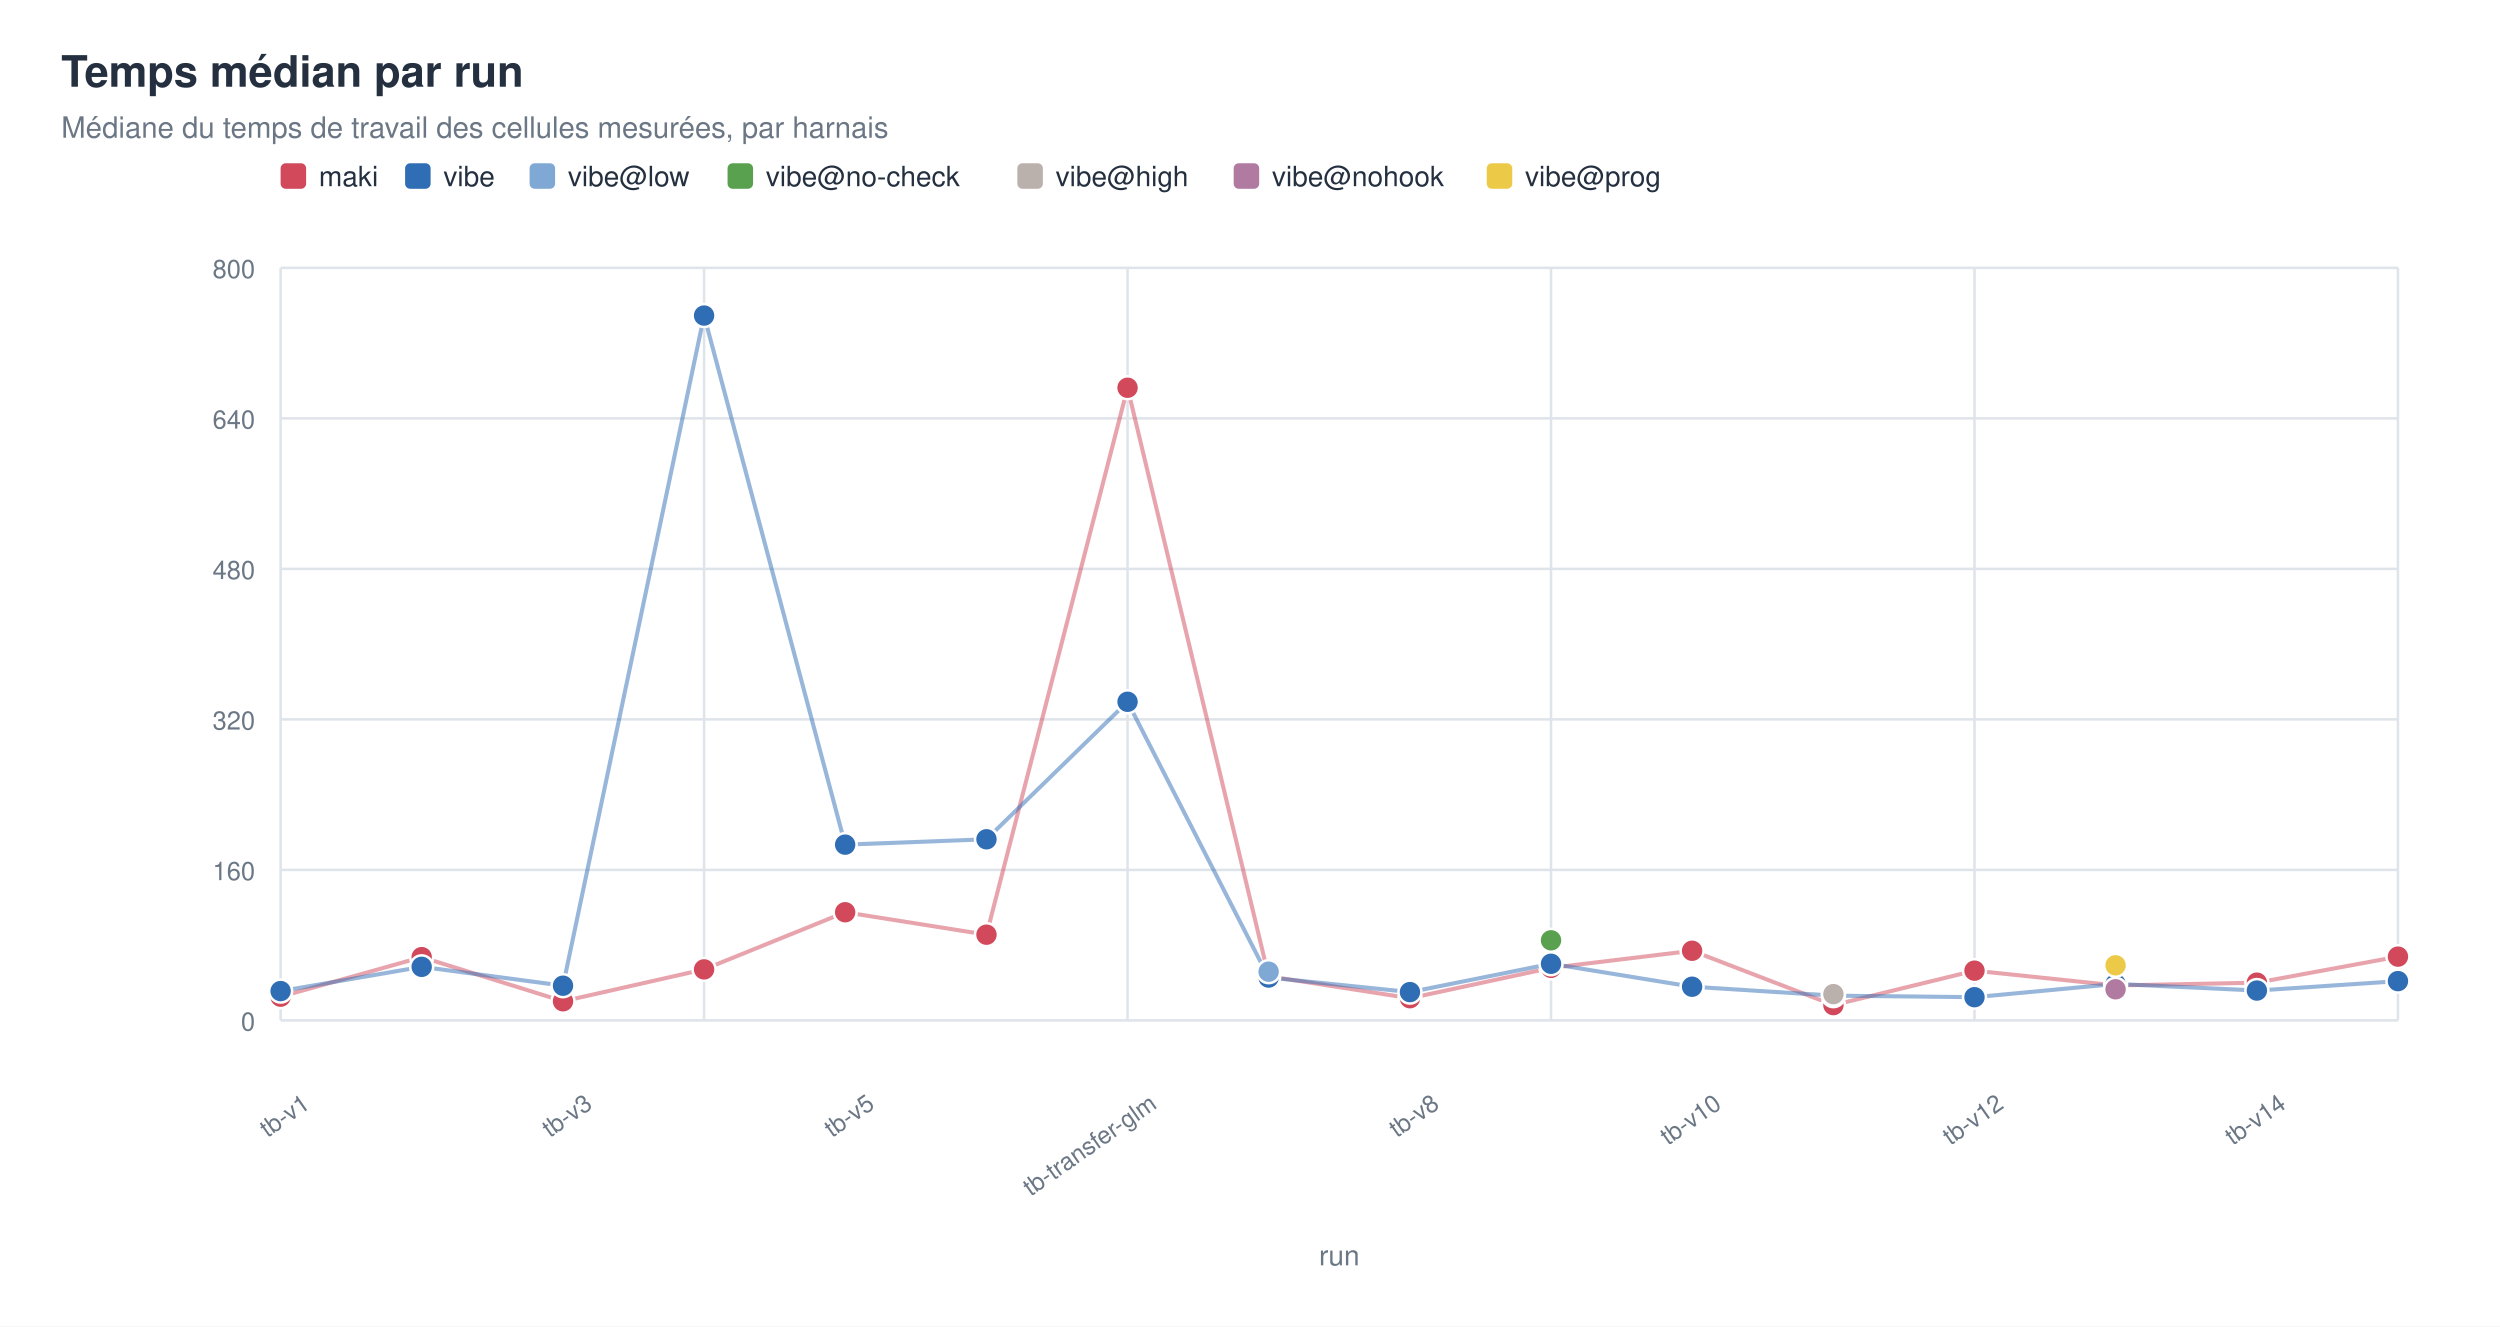
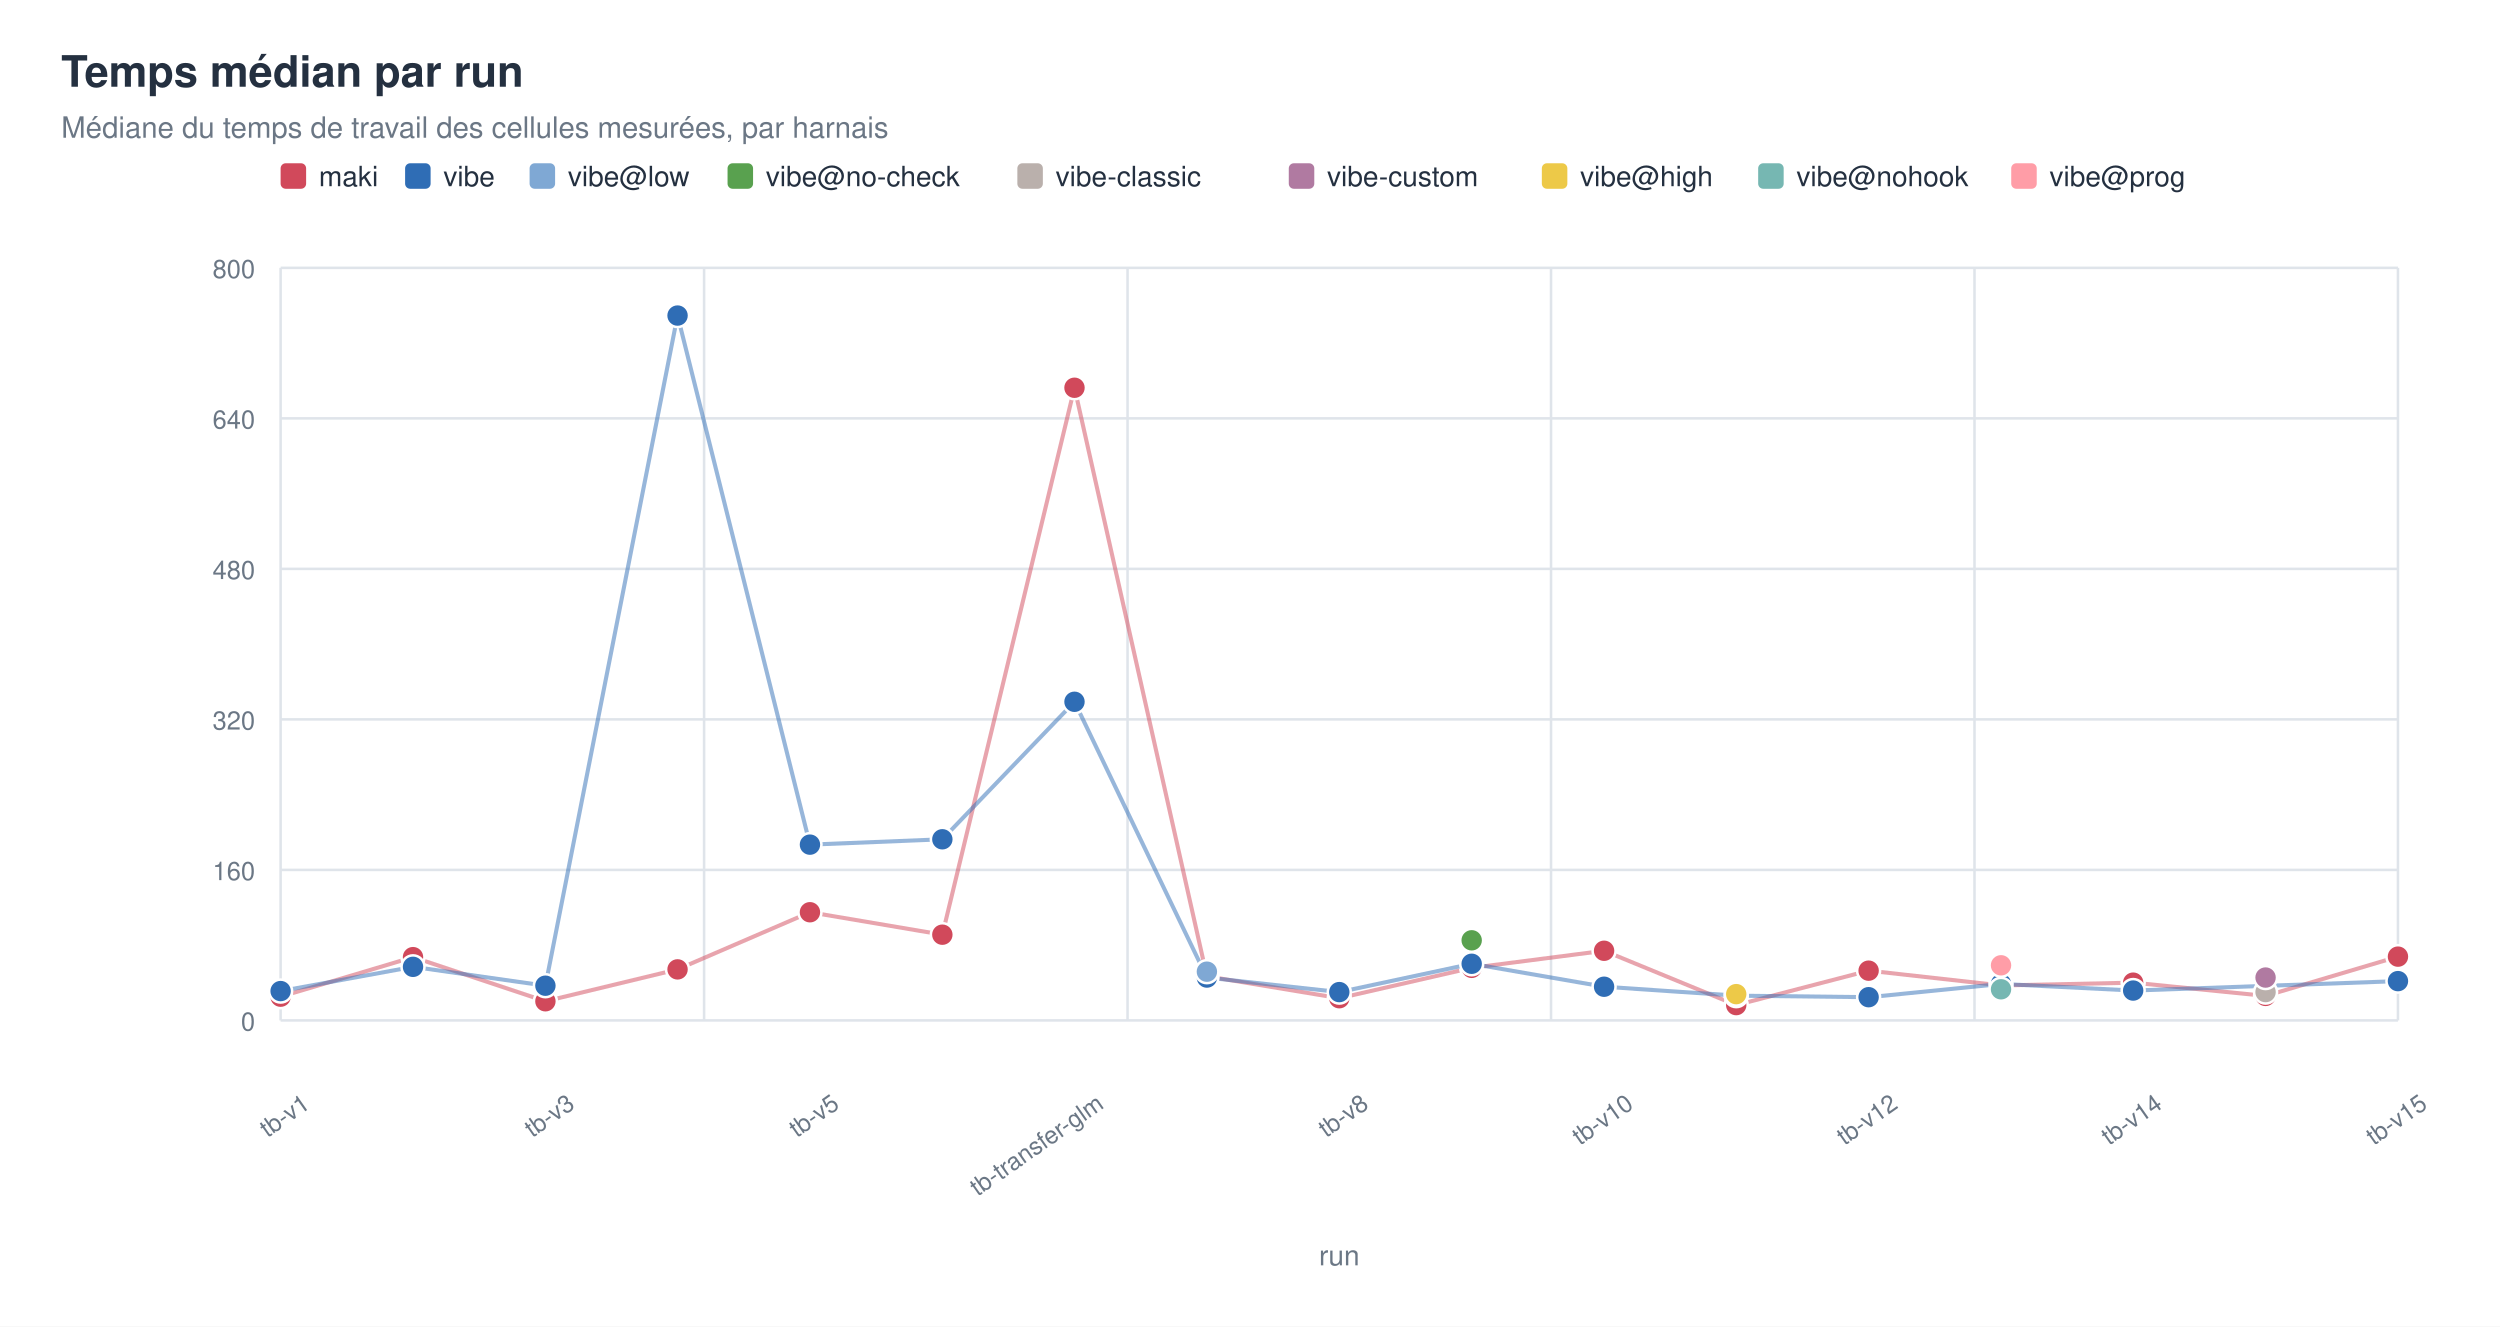
<svg xmlns="http://www.w3.org/2000/svg" width="980" height="520" viewBox="0 0 980 520" font-family="Helvetica, Arial, sans-serif">
  <rect width="980" height="520" fill="#ffffff" />
  <text x="24.0" y="34.0" font-size="17" fill="#243040" text-anchor="start" font-weight="bold">Temps médian par run</text>
  <text x="24.0" y="54.0" font-size="11.5" fill="#6b7785" text-anchor="start">Médiane du temps de travail des cellules mesurées, par harnais</text>
  <line x1="110.0" y1="105.0" x2="110.0" y2="400.0" stroke="#dfe4ea" stroke-width="1" opacity="1.0" />
  <line x1="276.0" y1="105.0" x2="276.0" y2="400.0" stroke="#dfe4ea" stroke-width="1" opacity="1.0" />
  <line x1="442.0" y1="105.0" x2="442.0" y2="400.0" stroke="#dfe4ea" stroke-width="1" opacity="1.0" />
  <line x1="608.0" y1="105.0" x2="608.0" y2="400.0" stroke="#dfe4ea" stroke-width="1" opacity="1.0" />
  <line x1="774.0" y1="105.0" x2="774.0" y2="400.0" stroke="#dfe4ea" stroke-width="1" opacity="1.0" />
  <line x1="940.0" y1="105.0" x2="940.0" y2="400.0" stroke="#dfe4ea" stroke-width="1" opacity="1.0" />
  <line x1="110.0" y1="400.0" x2="940.0" y2="400.0" stroke="#dfe4ea" stroke-width="1" opacity="1.0" />
  <text x="100.0" y="404.0" font-size="10" fill="#6b7785" text-anchor="end">0</text>
  <line x1="110.0" y1="341.0" x2="940.0" y2="341.0" stroke="#dfe4ea" stroke-width="1" opacity="1.0" />
  <text x="100.0" y="345.0" font-size="10" fill="#6b7785" text-anchor="end">160</text>
  <line x1="110.0" y1="282.0" x2="940.0" y2="282.0" stroke="#dfe4ea" stroke-width="1" opacity="1.0" />
  <text x="100.0" y="286.0" font-size="10" fill="#6b7785" text-anchor="end">320</text>
  <line x1="110.0" y1="223.0" x2="940.0" y2="223.0" stroke="#dfe4ea" stroke-width="1" opacity="1.0" />
  <text x="100.0" y="227.0" font-size="10" fill="#6b7785" text-anchor="end">480</text>
  <line x1="110.0" y1="164.0" x2="940.0" y2="164.0" stroke="#dfe4ea" stroke-width="1" opacity="1.0" />
  <text x="100.0" y="168.0" font-size="10" fill="#6b7785" text-anchor="end">640</text>
  <line x1="110.0" y1="105.0" x2="940.0" y2="105.0" stroke="#dfe4ea" stroke-width="1" opacity="1.0" />
  <text x="100.0" y="109.0" font-size="10" fill="#6b7785" text-anchor="end">800</text>
  <text x="122.0" y="434.0" font-size="9.5" fill="#6b7785" text-anchor="end" transform="rotate(-35 122.0 434.0)">tb-v1</text>
-   <text x="232.7" y="434.0" font-size="9.5" fill="#6b7785" text-anchor="end" transform="rotate(-35 232.7 434.0)">tb-v3</text>
-   <text x="343.3" y="434.0" font-size="9.5" fill="#6b7785" text-anchor="end" transform="rotate(-35 343.3 434.0)">tb-v5</text>
-   <text x="454.0" y="434.0" font-size="9.5" fill="#6b7785" text-anchor="end" transform="rotate(-35 454.0 434.0)">tb-transfer-glm</text>
-   <text x="564.7" y="434.0" font-size="9.5" fill="#6b7785" text-anchor="end" transform="rotate(-35 564.7 434.0)">tb-v8</text>
-   <text x="675.3" y="434.0" font-size="9.5" fill="#6b7785" text-anchor="end" transform="rotate(-35 675.3 434.0)">tb-v10</text>
-   <text x="786.0" y="434.0" font-size="9.5" fill="#6b7785" text-anchor="end" transform="rotate(-35 786.0 434.0)">tb-v12</text>
-   <text x="896.7" y="434.0" font-size="9.5" fill="#6b7785" text-anchor="end" transform="rotate(-35 896.7 434.0)">tb-v14</text>
-   <line x1="110.0" y1="390.7" x2="165.3" y2="375.2" stroke="#d1495b" stroke-width="1.6" opacity="0.5" />
-   <line x1="165.3" y1="375.2" x2="220.7" y2="392.5" stroke="#d1495b" stroke-width="1.6" opacity="0.5" />
-   <line x1="220.7" y1="392.5" x2="276.0" y2="380.0" stroke="#d1495b" stroke-width="1.6" opacity="0.5" />
-   <line x1="276.0" y1="380.0" x2="331.3" y2="357.6" stroke="#d1495b" stroke-width="1.6" opacity="0.5" />
-   <line x1="331.3" y1="357.6" x2="386.7" y2="366.4" stroke="#d1495b" stroke-width="1.6" opacity="0.5" />
-   <line x1="386.7" y1="366.4" x2="442.0" y2="152.0" stroke="#d1495b" stroke-width="1.6" opacity="0.5" />
-   <line x1="442.0" y1="152.0" x2="497.3" y2="382.7" stroke="#d1495b" stroke-width="1.6" opacity="0.5" />
-   <line x1="497.3" y1="382.7" x2="552.7" y2="391.3" stroke="#d1495b" stroke-width="1.6" opacity="0.5" />
-   <line x1="552.7" y1="391.3" x2="608.0" y2="379.4" stroke="#d1495b" stroke-width="1.6" opacity="0.5" />
-   <line x1="608.0" y1="379.4" x2="663.3" y2="372.7" stroke="#d1495b" stroke-width="1.6" opacity="0.5" />
-   <line x1="663.3" y1="372.7" x2="718.7" y2="394.0" stroke="#d1495b" stroke-width="1.6" opacity="0.5" />
-   <line x1="718.7" y1="394.0" x2="774.0" y2="380.5" stroke="#d1495b" stroke-width="1.6" opacity="0.5" />
-   <line x1="774.0" y1="380.5" x2="829.3" y2="386.3" stroke="#d1495b" stroke-width="1.6" opacity="0.5" />
-   <line x1="829.3" y1="386.3" x2="884.7" y2="385.2" stroke="#d1495b" stroke-width="1.6" opacity="0.5" />
-   <line x1="884.7" y1="385.2" x2="940.0" y2="375.0" stroke="#d1495b" stroke-width="1.6" opacity="0.5" />
+   <text x="225.8" y="434.0" font-size="9.5" fill="#6b7785" text-anchor="end" transform="rotate(-35 225.8 434.0)">tb-v3</text>
+   <text x="329.5" y="434.0" font-size="9.5" fill="#6b7785" text-anchor="end" transform="rotate(-35 329.5 434.0)">tb-v5</text>
+   <text x="433.2" y="434.0" font-size="9.5" fill="#6b7785" text-anchor="end" transform="rotate(-35 433.2 434.0)">tb-transfer-glm</text>
+   <text x="537.0" y="434.0" font-size="9.5" fill="#6b7785" text-anchor="end" transform="rotate(-35 537.0 434.0)">tb-v8</text>
+   <text x="640.8" y="434.0" font-size="9.5" fill="#6b7785" text-anchor="end" transform="rotate(-35 640.8 434.0)">tb-v10</text>
+   <text x="744.5" y="434.0" font-size="9.5" fill="#6b7785" text-anchor="end" transform="rotate(-35 744.5 434.0)">tb-v12</text>
+   <text x="848.2" y="434.0" font-size="9.5" fill="#6b7785" text-anchor="end" transform="rotate(-35 848.2 434.0)">tb-v14</text>
+   <text x="952.0" y="434.0" font-size="9.5" fill="#6b7785" text-anchor="end" transform="rotate(-35 952.0 434.0)">tb-v15</text>
+   <line x1="110.0" y1="390.7" x2="161.9" y2="375.2" stroke="#d1495b" stroke-width="1.6" opacity="0.5" />
+   <line x1="161.9" y1="375.2" x2="213.8" y2="392.5" stroke="#d1495b" stroke-width="1.6" opacity="0.5" />
+   <line x1="213.8" y1="392.5" x2="265.6" y2="380.0" stroke="#d1495b" stroke-width="1.6" opacity="0.5" />
+   <line x1="265.6" y1="380.0" x2="317.5" y2="357.6" stroke="#d1495b" stroke-width="1.6" opacity="0.5" />
+   <line x1="317.5" y1="357.6" x2="369.4" y2="366.4" stroke="#d1495b" stroke-width="1.6" opacity="0.5" />
+   <line x1="369.4" y1="366.4" x2="421.2" y2="152.0" stroke="#d1495b" stroke-width="1.6" opacity="0.5" />
+   <line x1="421.2" y1="152.0" x2="473.1" y2="382.7" stroke="#d1495b" stroke-width="1.6" opacity="0.5" />
+   <line x1="473.1" y1="382.7" x2="525.0" y2="391.3" stroke="#d1495b" stroke-width="1.6" opacity="0.5" />
+   <line x1="525.0" y1="391.3" x2="576.9" y2="379.4" stroke="#d1495b" stroke-width="1.6" opacity="0.5" />
+   <line x1="576.9" y1="379.4" x2="628.8" y2="372.7" stroke="#d1495b" stroke-width="1.6" opacity="0.5" />
+   <line x1="628.8" y1="372.7" x2="680.6" y2="394.0" stroke="#d1495b" stroke-width="1.6" opacity="0.5" />
+   <line x1="680.6" y1="394.0" x2="732.5" y2="380.5" stroke="#d1495b" stroke-width="1.6" opacity="0.5" />
+   <line x1="732.5" y1="380.5" x2="784.4" y2="386.3" stroke="#d1495b" stroke-width="1.6" opacity="0.5" />
+   <line x1="784.4" y1="386.3" x2="836.2" y2="385.2" stroke="#d1495b" stroke-width="1.6" opacity="0.5" />
+   <line x1="836.2" y1="385.2" x2="888.1" y2="390.4" stroke="#d1495b" stroke-width="1.6" opacity="0.5" />
+   <line x1="888.1" y1="390.4" x2="940.0" y2="375.0" stroke="#d1495b" stroke-width="1.6" opacity="0.5" />
  <g>
    <circle cx="110.0" cy="390.7" r="4.5" fill="#d1495b" stroke="#ffffff" stroke-width="1" />
  </g>
  <g>
-     <circle cx="165.3" cy="375.2" r="4.5" fill="#d1495b" stroke="#ffffff" stroke-width="1" />
-   </g>
-   <g>
-     <circle cx="220.7" cy="392.5" r="4.5" fill="#d1495b" stroke="#ffffff" stroke-width="1" />
-   </g>
-   <g>
-     <circle cx="276.0" cy="380.0" r="4.5" fill="#d1495b" stroke="#ffffff" stroke-width="1" />
-   </g>
-   <g>
-     <circle cx="331.3" cy="357.6" r="4.5" fill="#d1495b" stroke="#ffffff" stroke-width="1" />
-   </g>
-   <g>
-     <circle cx="386.7" cy="366.4" r="4.5" fill="#d1495b" stroke="#ffffff" stroke-width="1" />
-   </g>
-   <g>
-     <circle cx="442.0" cy="152.0" r="4.5" fill="#d1495b" stroke="#ffffff" stroke-width="1" />
-   </g>
-   <g>
-     <circle cx="497.3" cy="382.7" r="4.5" fill="#d1495b" stroke="#ffffff" stroke-width="1" />
-   </g>
-   <g>
-     <circle cx="552.7" cy="391.3" r="4.5" fill="#d1495b" stroke="#ffffff" stroke-width="1" />
-   </g>
-   <g>
-     <circle cx="608.0" cy="379.4" r="4.5" fill="#d1495b" stroke="#ffffff" stroke-width="1" />
-   </g>
-   <g>
-     <circle cx="663.3" cy="372.7" r="4.5" fill="#d1495b" stroke="#ffffff" stroke-width="1" />
-   </g>
-   <g>
-     <circle cx="718.7" cy="394.0" r="4.5" fill="#d1495b" stroke="#ffffff" stroke-width="1" />
-   </g>
-   <g>
-     <circle cx="774.0" cy="380.5" r="4.5" fill="#d1495b" stroke="#ffffff" stroke-width="1" />
-   </g>
-   <g>
-     <circle cx="829.3" cy="386.3" r="4.5" fill="#d1495b" stroke="#ffffff" stroke-width="1" />
-   </g>
-   <g>
-     <circle cx="884.7" cy="385.2" r="4.5" fill="#d1495b" stroke="#ffffff" stroke-width="1" />
+     <circle cx="161.9" cy="375.2" r="4.5" fill="#d1495b" stroke="#ffffff" stroke-width="1" />
+   </g>
+   <g>
+     <circle cx="213.8" cy="392.5" r="4.5" fill="#d1495b" stroke="#ffffff" stroke-width="1" />
+   </g>
+   <g>
+     <circle cx="265.6" cy="380.0" r="4.5" fill="#d1495b" stroke="#ffffff" stroke-width="1" />
+   </g>
+   <g>
+     <circle cx="317.5" cy="357.6" r="4.5" fill="#d1495b" stroke="#ffffff" stroke-width="1" />
+   </g>
+   <g>
+     <circle cx="369.4" cy="366.4" r="4.5" fill="#d1495b" stroke="#ffffff" stroke-width="1" />
+   </g>
+   <g>
+     <circle cx="421.2" cy="152.0" r="4.5" fill="#d1495b" stroke="#ffffff" stroke-width="1" />
+   </g>
+   <g>
+     <circle cx="473.1" cy="382.7" r="4.5" fill="#d1495b" stroke="#ffffff" stroke-width="1" />
+   </g>
+   <g>
+     <circle cx="525.0" cy="391.3" r="4.5" fill="#d1495b" stroke="#ffffff" stroke-width="1" />
+   </g>
+   <g>
+     <circle cx="576.9" cy="379.4" r="4.5" fill="#d1495b" stroke="#ffffff" stroke-width="1" />
+   </g>
+   <g>
+     <circle cx="628.8" cy="372.7" r="4.5" fill="#d1495b" stroke="#ffffff" stroke-width="1" />
+   </g>
+   <g>
+     <circle cx="680.6" cy="394.0" r="4.5" fill="#d1495b" stroke="#ffffff" stroke-width="1" />
+   </g>
+   <g>
+     <circle cx="732.5" cy="380.5" r="4.5" fill="#d1495b" stroke="#ffffff" stroke-width="1" />
+   </g>
+   <g>
+     <circle cx="784.4" cy="386.3" r="4.5" fill="#d1495b" stroke="#ffffff" stroke-width="1" />
+   </g>
+   <g>
+     <circle cx="836.2" cy="385.2" r="4.5" fill="#d1495b" stroke="#ffffff" stroke-width="1" />
+   </g>
+   <g>
+     <circle cx="888.1" cy="390.4" r="4.5" fill="#d1495b" stroke="#ffffff" stroke-width="1" />
  </g>
  <g>
    <circle cx="940.0" cy="375.0" r="4.5" fill="#d1495b" stroke="#ffffff" stroke-width="1" />
  </g>
-   <line x1="110.0" y1="388.5" x2="165.3" y2="379.0" stroke="#2f6db5" stroke-width="1.6" opacity="0.5" />
-   <line x1="165.3" y1="379.0" x2="220.7" y2="386.4" stroke="#2f6db5" stroke-width="1.6" opacity="0.5" />
-   <line x1="220.7" y1="386.4" x2="276.0" y2="123.7" stroke="#2f6db5" stroke-width="1.6" opacity="0.5" />
-   <line x1="276.0" y1="123.7" x2="331.3" y2="331.1" stroke="#2f6db5" stroke-width="1.6" opacity="0.5" />
-   <line x1="331.3" y1="331.1" x2="386.7" y2="329.0" stroke="#2f6db5" stroke-width="1.6" opacity="0.5" />
-   <line x1="386.7" y1="329.0" x2="442.0" y2="275.1" stroke="#2f6db5" stroke-width="1.6" opacity="0.5" />
-   <line x1="442.0" y1="275.1" x2="497.3" y2="383.2" stroke="#2f6db5" stroke-width="1.6" opacity="0.5" />
-   <line x1="497.3" y1="383.2" x2="552.7" y2="388.9" stroke="#2f6db5" stroke-width="1.6" opacity="0.5" />
-   <line x1="552.7" y1="388.9" x2="608.0" y2="377.8" stroke="#2f6db5" stroke-width="1.6" opacity="0.5" />
-   <line x1="608.0" y1="377.8" x2="663.3" y2="386.8" stroke="#2f6db5" stroke-width="1.6" opacity="0.5" />
-   <line x1="663.3" y1="386.8" x2="718.7" y2="390.3" stroke="#2f6db5" stroke-width="1.6" opacity="0.5" />
-   <line x1="718.7" y1="390.3" x2="774.0" y2="390.9" stroke="#2f6db5" stroke-width="1.6" opacity="0.5" />
-   <line x1="774.0" y1="390.9" x2="829.3" y2="385.7" stroke="#2f6db5" stroke-width="1.6" opacity="0.5" />
-   <line x1="829.3" y1="385.7" x2="884.7" y2="388.3" stroke="#2f6db5" stroke-width="1.6" opacity="0.5" />
-   <line x1="884.7" y1="388.3" x2="940.0" y2="384.6" stroke="#2f6db5" stroke-width="1.6" opacity="0.5" />
+   <line x1="110.0" y1="388.5" x2="161.9" y2="379.0" stroke="#2f6db5" stroke-width="1.6" opacity="0.5" />
+   <line x1="161.9" y1="379.0" x2="213.8" y2="386.4" stroke="#2f6db5" stroke-width="1.6" opacity="0.5" />
+   <line x1="213.8" y1="386.4" x2="265.6" y2="123.7" stroke="#2f6db5" stroke-width="1.6" opacity="0.5" />
+   <line x1="265.6" y1="123.7" x2="317.5" y2="331.1" stroke="#2f6db5" stroke-width="1.6" opacity="0.5" />
+   <line x1="317.5" y1="331.1" x2="369.4" y2="329.0" stroke="#2f6db5" stroke-width="1.6" opacity="0.5" />
+   <line x1="369.4" y1="329.0" x2="421.2" y2="275.1" stroke="#2f6db5" stroke-width="1.6" opacity="0.5" />
+   <line x1="421.2" y1="275.1" x2="473.1" y2="383.2" stroke="#2f6db5" stroke-width="1.6" opacity="0.5" />
+   <line x1="473.1" y1="383.2" x2="525.0" y2="388.9" stroke="#2f6db5" stroke-width="1.6" opacity="0.5" />
+   <line x1="525.0" y1="388.9" x2="576.9" y2="377.8" stroke="#2f6db5" stroke-width="1.6" opacity="0.5" />
+   <line x1="576.9" y1="377.8" x2="628.8" y2="386.8" stroke="#2f6db5" stroke-width="1.6" opacity="0.5" />
+   <line x1="628.8" y1="386.8" x2="680.6" y2="390.3" stroke="#2f6db5" stroke-width="1.6" opacity="0.5" />
+   <line x1="680.6" y1="390.3" x2="732.5" y2="390.9" stroke="#2f6db5" stroke-width="1.6" opacity="0.5" />
+   <line x1="732.5" y1="390.9" x2="784.4" y2="385.7" stroke="#2f6db5" stroke-width="1.6" opacity="0.5" />
+   <line x1="784.4" y1="385.7" x2="836.2" y2="388.3" stroke="#2f6db5" stroke-width="1.6" opacity="0.5" />
+   <line x1="836.2" y1="388.3" x2="940.0" y2="384.6" stroke="#2f6db5" stroke-width="1.6" opacity="0.5" />
  <g>
    <circle cx="110.0" cy="388.5" r="4.5" fill="#2f6db5" stroke="#ffffff" stroke-width="1" />
  </g>
  <g>
-     <circle cx="165.3" cy="379.0" r="4.5" fill="#2f6db5" stroke="#ffffff" stroke-width="1" />
-   </g>
-   <g>
-     <circle cx="220.7" cy="386.4" r="4.5" fill="#2f6db5" stroke="#ffffff" stroke-width="1" />
-   </g>
-   <g>
-     <circle cx="276.0" cy="123.7" r="4.5" fill="#2f6db5" stroke="#ffffff" stroke-width="1" />
-   </g>
-   <g>
-     <circle cx="331.3" cy="331.1" r="4.5" fill="#2f6db5" stroke="#ffffff" stroke-width="1" />
-   </g>
-   <g>
-     <circle cx="386.7" cy="329.0" r="4.5" fill="#2f6db5" stroke="#ffffff" stroke-width="1" />
-   </g>
-   <g>
-     <circle cx="442.0" cy="275.1" r="4.5" fill="#2f6db5" stroke="#ffffff" stroke-width="1" />
-   </g>
-   <g>
-     <circle cx="497.3" cy="383.2" r="4.5" fill="#2f6db5" stroke="#ffffff" stroke-width="1" />
-   </g>
-   <g>
-     <circle cx="552.7" cy="388.9" r="4.5" fill="#2f6db5" stroke="#ffffff" stroke-width="1" />
-   </g>
-   <g>
-     <circle cx="608.0" cy="377.8" r="4.5" fill="#2f6db5" stroke="#ffffff" stroke-width="1" />
-   </g>
-   <g>
-     <circle cx="663.3" cy="386.8" r="4.5" fill="#2f6db5" stroke="#ffffff" stroke-width="1" />
-   </g>
-   <g>
-     <circle cx="718.7" cy="390.3" r="4.5" fill="#2f6db5" stroke="#ffffff" stroke-width="1" />
-   </g>
-   <g>
-     <circle cx="774.0" cy="390.9" r="4.5" fill="#2f6db5" stroke="#ffffff" stroke-width="1" />
-   </g>
-   <g>
-     <circle cx="829.3" cy="385.7" r="4.5" fill="#2f6db5" stroke="#ffffff" stroke-width="1" />
-   </g>
-   <g>
-     <circle cx="884.7" cy="388.3" r="4.5" fill="#2f6db5" stroke="#ffffff" stroke-width="1" />
+     <circle cx="161.9" cy="379.0" r="4.5" fill="#2f6db5" stroke="#ffffff" stroke-width="1" />
+   </g>
+   <g>
+     <circle cx="213.8" cy="386.4" r="4.5" fill="#2f6db5" stroke="#ffffff" stroke-width="1" />
+   </g>
+   <g>
+     <circle cx="265.6" cy="123.7" r="4.5" fill="#2f6db5" stroke="#ffffff" stroke-width="1" />
+   </g>
+   <g>
+     <circle cx="317.5" cy="331.1" r="4.5" fill="#2f6db5" stroke="#ffffff" stroke-width="1" />
+   </g>
+   <g>
+     <circle cx="369.4" cy="329.0" r="4.5" fill="#2f6db5" stroke="#ffffff" stroke-width="1" />
+   </g>
+   <g>
+     <circle cx="421.2" cy="275.1" r="4.5" fill="#2f6db5" stroke="#ffffff" stroke-width="1" />
+   </g>
+   <g>
+     <circle cx="473.1" cy="383.2" r="4.5" fill="#2f6db5" stroke="#ffffff" stroke-width="1" />
+   </g>
+   <g>
+     <circle cx="525.0" cy="388.9" r="4.5" fill="#2f6db5" stroke="#ffffff" stroke-width="1" />
+   </g>
+   <g>
+     <circle cx="576.9" cy="377.8" r="4.5" fill="#2f6db5" stroke="#ffffff" stroke-width="1" />
+   </g>
+   <g>
+     <circle cx="628.8" cy="386.8" r="4.5" fill="#2f6db5" stroke="#ffffff" stroke-width="1" />
+   </g>
+   <g>
+     <circle cx="680.6" cy="390.3" r="4.5" fill="#2f6db5" stroke="#ffffff" stroke-width="1" />
+   </g>
+   <g>
+     <circle cx="732.5" cy="390.9" r="4.5" fill="#2f6db5" stroke="#ffffff" stroke-width="1" />
+   </g>
+   <g>
+     <circle cx="784.4" cy="385.7" r="4.5" fill="#2f6db5" stroke="#ffffff" stroke-width="1" />
+   </g>
+   <g>
+     <circle cx="836.2" cy="388.3" r="4.5" fill="#2f6db5" stroke="#ffffff" stroke-width="1" />
  </g>
  <g>
    <circle cx="940.0" cy="384.6" r="4.5" fill="#2f6db5" stroke="#ffffff" stroke-width="1" />
  </g>
  <g>
-     <circle cx="497.3" cy="380.9" r="4.5" fill="#7fa8d4" stroke="#ffffff" stroke-width="1" />
-   </g>
-   <g>
-     <circle cx="608.0" cy="368.6" r="4.5" fill="#59a14f" stroke="#ffffff" stroke-width="1" />
-   </g>
-   <g>
-     <circle cx="718.7" cy="389.7" r="4.5" fill="#bab0ac" stroke="#ffffff" stroke-width="1" />
-   </g>
-   <g>
-     <circle cx="829.3" cy="387.8" r="4.5" fill="#b07aa1" stroke="#ffffff" stroke-width="1" />
-   </g>
-   <g>
-     <circle cx="829.3" cy="378.4" r="4.5" fill="#edc948" stroke="#ffffff" stroke-width="1" />
+     <circle cx="473.1" cy="380.9" r="4.5" fill="#7fa8d4" stroke="#ffffff" stroke-width="1" />
+   </g>
+   <g>
+     <circle cx="576.9" cy="368.6" r="4.5" fill="#59a14f" stroke="#ffffff" stroke-width="1" />
+   </g>
+   <g>
+     <circle cx="888.1" cy="388.9" r="4.5" fill="#bab0ac" stroke="#ffffff" stroke-width="1" />
+   </g>
+   <g>
+     <circle cx="888.1" cy="383.2" r="4.5" fill="#b07aa1" stroke="#ffffff" stroke-width="1" />
+   </g>
+   <g>
+     <circle cx="680.6" cy="389.7" r="4.5" fill="#edc948" stroke="#ffffff" stroke-width="1" />
+   </g>
+   <g>
+     <circle cx="784.4" cy="387.8" r="4.5" fill="#76b7b2" stroke="#ffffff" stroke-width="1" />
+   </g>
+   <g>
+     <circle cx="784.4" cy="378.4" r="4.5" fill="#ff9da7" stroke="#ffffff" stroke-width="1" />
  </g>
  <rect x="110.0" y="64.0" width="10.0" height="10.0" rx="2" fill="#d1495b" opacity="1.0" />
  <text x="125.0" y="73.0" font-size="11" fill="#243040" text-anchor="start">maki</text>
  <rect x="158.8" y="64.0" width="10.0" height="10.0" rx="2" fill="#2f6db5" opacity="1.0" />
  <text x="173.8" y="73.0" font-size="11" fill="#243040" text-anchor="start">vibe</text>
  <rect x="207.6" y="64.0" width="10.0" height="10.0" rx="2" fill="#7fa8d4" opacity="1.0" />
  <text x="222.6" y="73.0" font-size="11" fill="#243040" text-anchor="start">vibe@low</text>
  <rect x="285.2" y="64.0" width="10.0" height="10.0" rx="2" fill="#59a14f" opacity="1.0" />
  <text x="300.2" y="73.0" font-size="11" fill="#243040" text-anchor="start">vibe@no-check</text>
  <rect x="398.8" y="64.0" width="10.0" height="10.0" rx="2" fill="#bab0ac" opacity="1.0" />
-   <text x="413.8" y="73.0" font-size="11" fill="#243040" text-anchor="start">vibe@high</text>
-   <rect x="483.6" y="64.0" width="10.0" height="10.0" rx="2" fill="#b07aa1" opacity="1.0" />
-   <text x="498.6" y="73.0" font-size="11" fill="#243040" text-anchor="start">vibe@nohook</text>
-   <rect x="582.8" y="64.0" width="10.0" height="10.0" rx="2" fill="#edc948" opacity="1.0" />
-   <text x="597.8" y="73.0" font-size="11" fill="#243040" text-anchor="start">vibe@prog</text>
+   <text x="413.8" y="73.0" font-size="11" fill="#243040" text-anchor="start">vibe-classic</text>
+   <rect x="505.2" y="64.0" width="10.0" height="10.0" rx="2" fill="#b07aa1" opacity="1.0" />
+   <text x="520.2" y="73.0" font-size="11" fill="#243040" text-anchor="start">vibe-custom</text>
+   <rect x="604.4" y="64.0" width="10.0" height="10.0" rx="2" fill="#edc948" opacity="1.0" />
+   <text x="619.4" y="73.0" font-size="11" fill="#243040" text-anchor="start">vibe@high</text>
+   <rect x="689.2" y="64.0" width="10.0" height="10.0" rx="2" fill="#76b7b2" opacity="1.0" />
+   <text x="704.2" y="73.0" font-size="11" fill="#243040" text-anchor="start">vibe@nohook</text>
+   <rect x="788.4" y="64.0" width="10.0" height="10.0" rx="2" fill="#ff9da7" opacity="1.0" />
+   <text x="803.4" y="73.0" font-size="11" fill="#243040" text-anchor="start">vibe@prog</text>
  <text x="525.0" y="496.0" font-size="11" fill="#6b7785" text-anchor="middle">run</text>
</svg>
